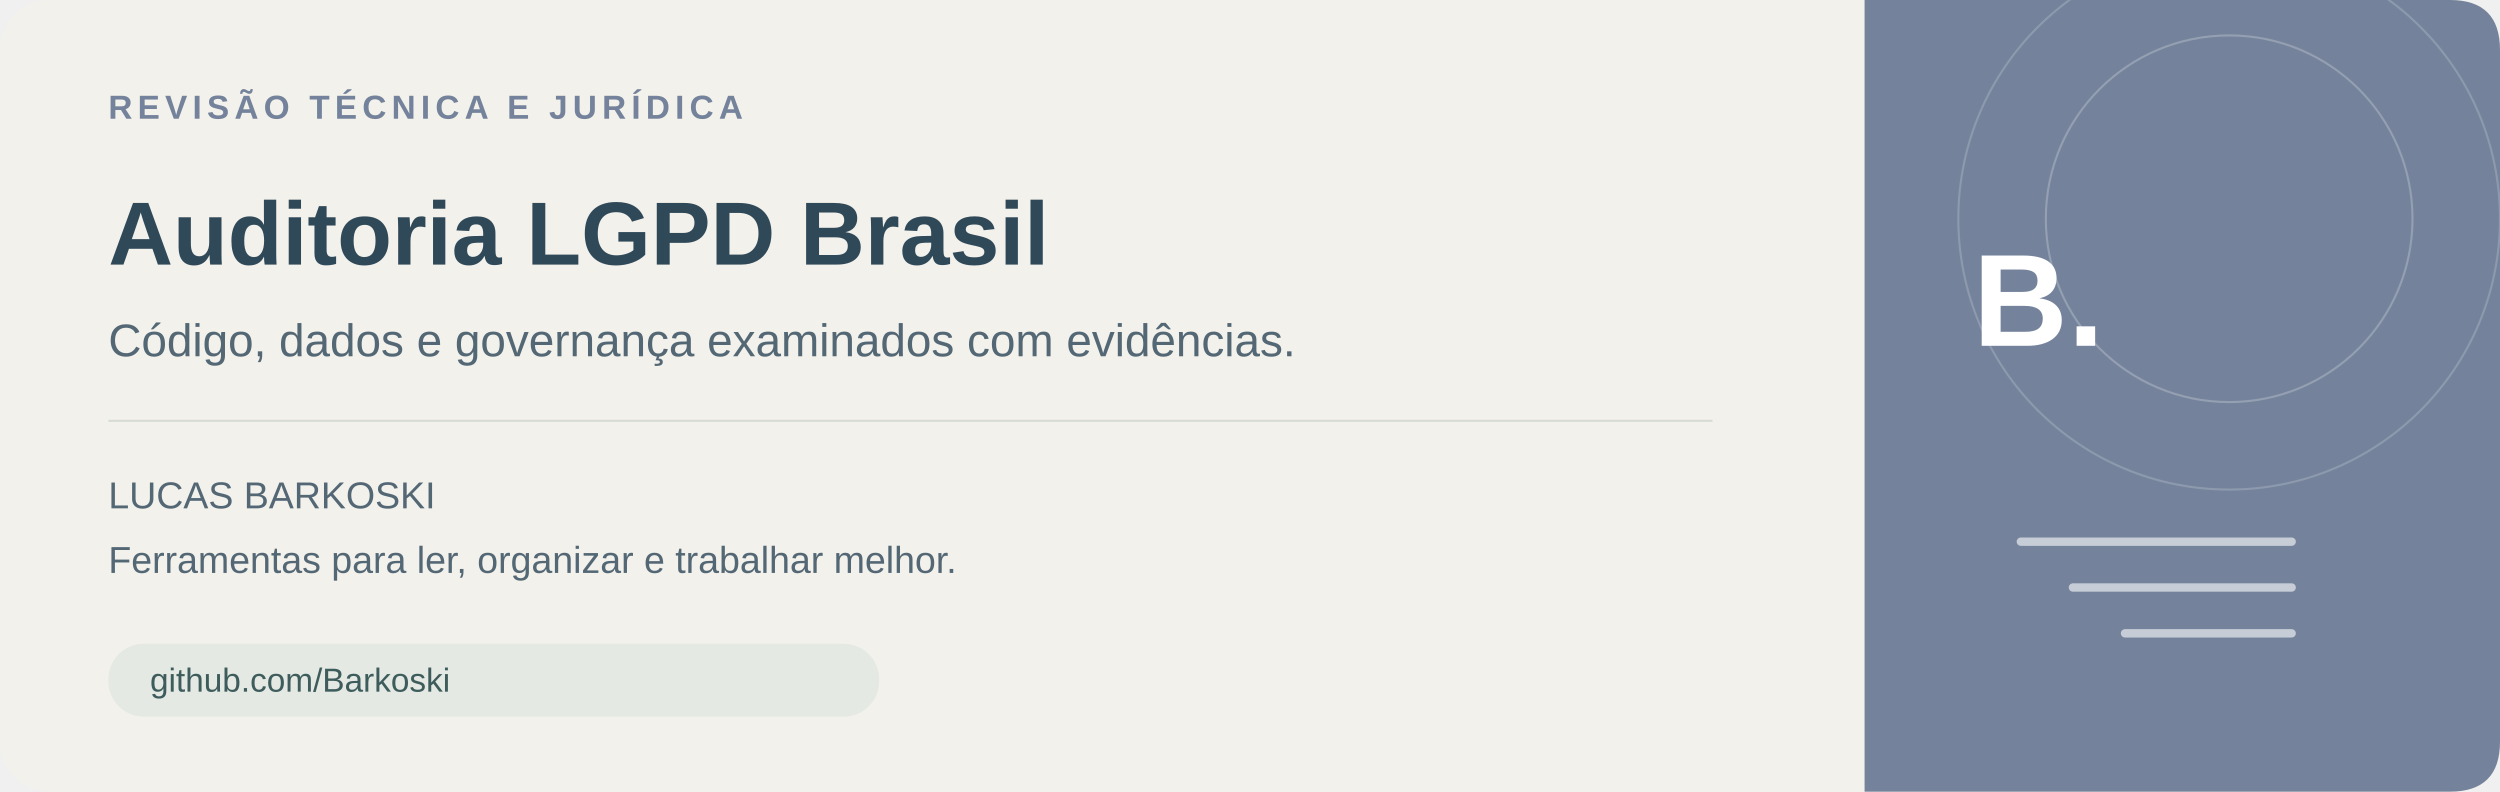
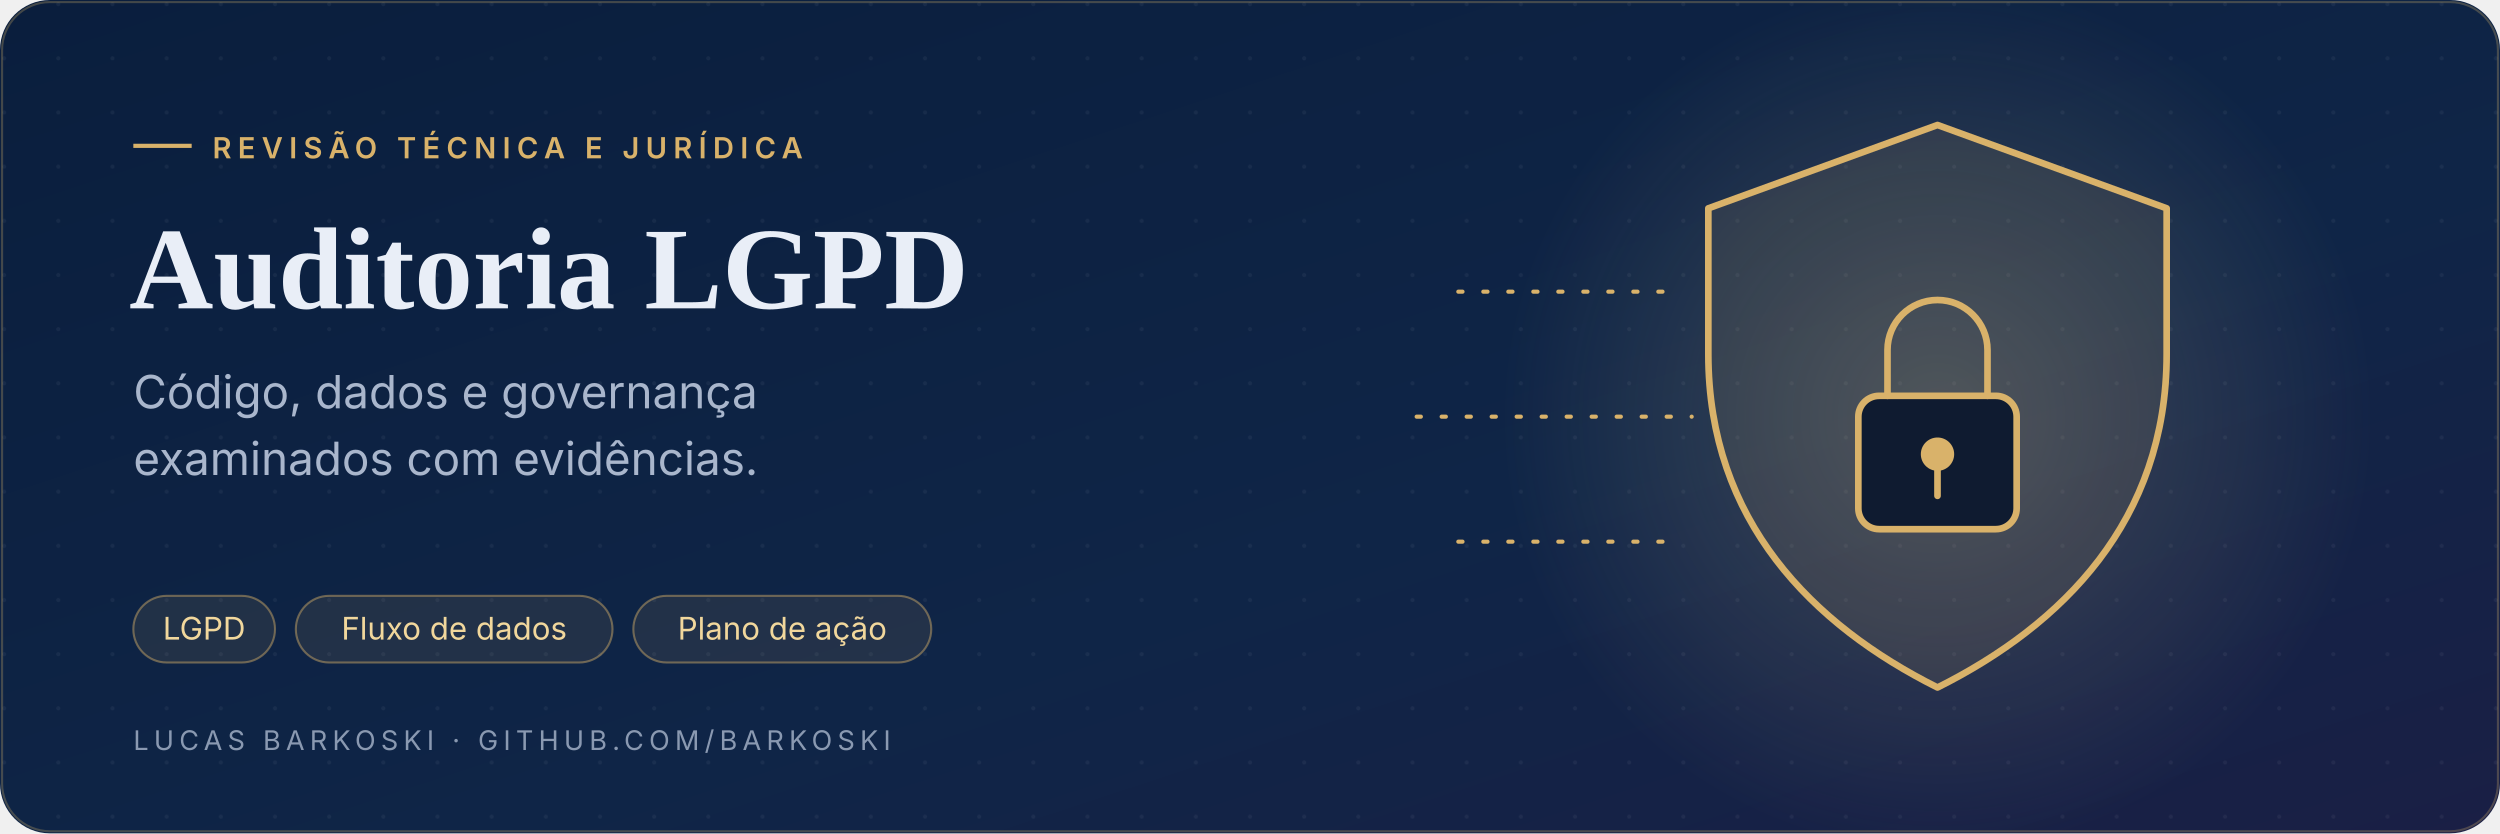
- <svg xmlns="http://www.w3.org/2000/svg" width="1200" height="380" viewBox="0 0 1200 380" role="img" aria-label="Auditoria LGPD Brasil: Código, dados e governança examinados com evidências.">
-   <rect width="1200" height="380" rx="24" fill="#f3f1eb" />
-   <path d="M895 0H1176Q1200 0 1200 24V356Q1200 380 1176 380H895Z" fill="#74839b" />
-   <circle cx="1070" cy="105" r="130" fill="none" stroke="#fff" stroke-opacity=".18" />
-   <circle cx="1070" cy="105" r="88" fill="none" stroke="#fff" stroke-opacity=".23" />
-   <path d="M970 260h130m-105 22h105m-80 22h80" stroke="#fff" stroke-opacity=".6" stroke-width="4" stroke-linecap="round" />
-   <g font-family="Segoe UI,Arial,sans-serif">
-     <text x="52" y="57" font-size="16" letter-spacing="2.5" font-weight="600" fill="#74839b">REVISÃO TÉCNICA E JURÍDICA</text>
-     <text x="52" y="127" font-size="43" font-weight="700" fill="#304959">Auditoria LGPD Brasil</text>
-     <text x="52" y="171" font-size="22" fill="#536775">Código, dados e governança examinados com evidências.</text>
-     <path d="M52 202h770" stroke="#d6dbd5" />
-     <text x="52" y="244" font-size="18" fill="#536775">LUCAS BARKOSKI</text>
-     <text x="52" y="275" font-size="18" fill="#536775">Ferramentas para ler, organizar e trabalhar melhor.</text>
-     <rect x="52" y="309" width="370" height="35" rx="17" fill="#e4e9e3" />
-     <text x="72" y="332" font-size="16" fill="#3e5c5c">github.com/Barkoski</text>
-     <text x="947" y="166" font-size="63" font-weight="600" fill="#fff">B.</text>
+ <svg xmlns="http://www.w3.org/2000/svg" width="1200" height="400" viewBox="0 0 1200 400" role="img" aria-label="Auditoria LGPD: Código, dados e governança examinados com evidências.">
+   <defs>
+     <linearGradient id="bg" x1="0" y1="0" x2="1" y2="1">
+       <stop offset="0" stop-color="#0a1e3d" />
+       <stop offset=".6" stop-color="#0f2547" />
+       <stop offset="1" stop-color="#1a1f45" />
+     </linearGradient>
+     <radialGradient id="glow" cx=".5" cy=".5" r=".5">
+       <stop offset="0" stop-color="#f1d79c" stop-opacity=".22" />
+       <stop offset="1" stop-color="#f1d79c" stop-opacity="0" />
+     </radialGradient>
+     <pattern id="dots" width="26" height="26" patternUnits="userSpaceOnUse">
+       <circle cx="2" cy="2" r="1" fill="#ffffff" fill-opacity=".05" />
+     </pattern>
+     <style>
+  .serif{font-family:Georgia,'Times New Roman',serif}.sans{font-family:'Segoe UI',Inter,Arial,sans-serif}.mono{font-family:Consolas,'Cascadia Code',monospace}
+  @keyframes swing{0%,100%{transform:rotate(-3deg)}50%{transform:rotate(3deg)}}.beam{animation:swing 7s ease-in-out infinite}
+  @keyframes dash{to{stroke-dashoffset:-24}}.flow{animation:dash 1.4s linear infinite}
+  @keyframes blink{0%,49%{opacity:1}50%,100%{opacity:0}}.cur{animation:blink 1.1s steps(1) infinite}
+ </style>
+   </defs>
+   <rect width="1200" height="400" rx="24" fill="url(#bg)" />
+   <rect width="1200" height="400" rx="24" fill="url(#dots)" />
+   <rect x="1" y="1" width="1198" height="398" rx="23" fill="none" stroke="#d9b26a" stroke-opacity=".28" />
+   <circle cx="930" cy="200" r="210" fill="url(#glow)" />
+   <g fill="none" stroke="#d9b26a" stroke-width="3.2" stroke-linecap="round" stroke-linejoin="round">
+     <g stroke-width="2" stroke-dasharray="2 10" class="flow">
+       <path d="M700 140H805M680 200H812M700 260H805" />
+     </g>
+     <path d="M930 60l110 40v70c0 80-50 130-110 160c-60-30-110-80-110-160v-70z" fill="#d9b26a" fill-opacity=".10" />
+     <rect x="892" y="190" width="76" height="64" rx="10" fill="#0f1b30" />
+     <path d="M906 190v-22a24 24 0 0 1 48 0v22" />
+     <circle cx="930" cy="218" r="8" fill="#d9b26a" stroke="none" />
+     <path d="M930 224v14" />
  </g>
+   <g class="sans">
+     <path d="M64 70h28" stroke="#d9b26a" stroke-width="2" />
+     <text x="102" y="76" font-size="14" font-weight="600" letter-spacing="3" fill="#d9b26a">REVISÃO TÉCNICA E JURÍDICA</text>
+   </g>
+   <text x="62" y="148" class="serif" font-size="56" font-weight="700" fill="#e9eef7">Auditoria LGPD</text>
+   <g class="sans" font-size="22" fill="#a9b6cc">
+     <text x="64" y="196">Código, dados e governança</text>
+     <text x="64" y="228">examinados com evidências.</text>
+   </g>
+   <g class="sans">
+     <rect x="64" y="286" width="68" height="32" rx="16" fill="#d9b26a" fill-opacity=".10" stroke="#d9b26a" stroke-opacity=".45" />
+     <text x="98" y="307" font-size="15" fill="#f1d79c" text-anchor="middle">LGPD</text>
+     <rect x="142" y="286" width="152" height="32" rx="16" fill="#d9b26a" fill-opacity=".10" stroke="#d9b26a" stroke-opacity=".45" />
+     <text x="218" y="307" font-size="15" fill="#f1d79c" text-anchor="middle">Fluxo de dados</text>
+     <rect x="304" y="286" width="143" height="32" rx="16" fill="#d9b26a" fill-opacity=".10" stroke="#d9b26a" stroke-opacity=".45" />
+     <text x="375.5" y="307" font-size="15" fill="#f1d79c" text-anchor="middle">Plano de ação</text>
+   </g>
+   <text x="64" y="360" class="sans" font-size="13" letter-spacing="2.5" fill="#a9b6cc" fill-opacity=".8">LUCAS BARKOSKI  ·  GITHUB.COM/BARKOSKI</text>
</svg>
